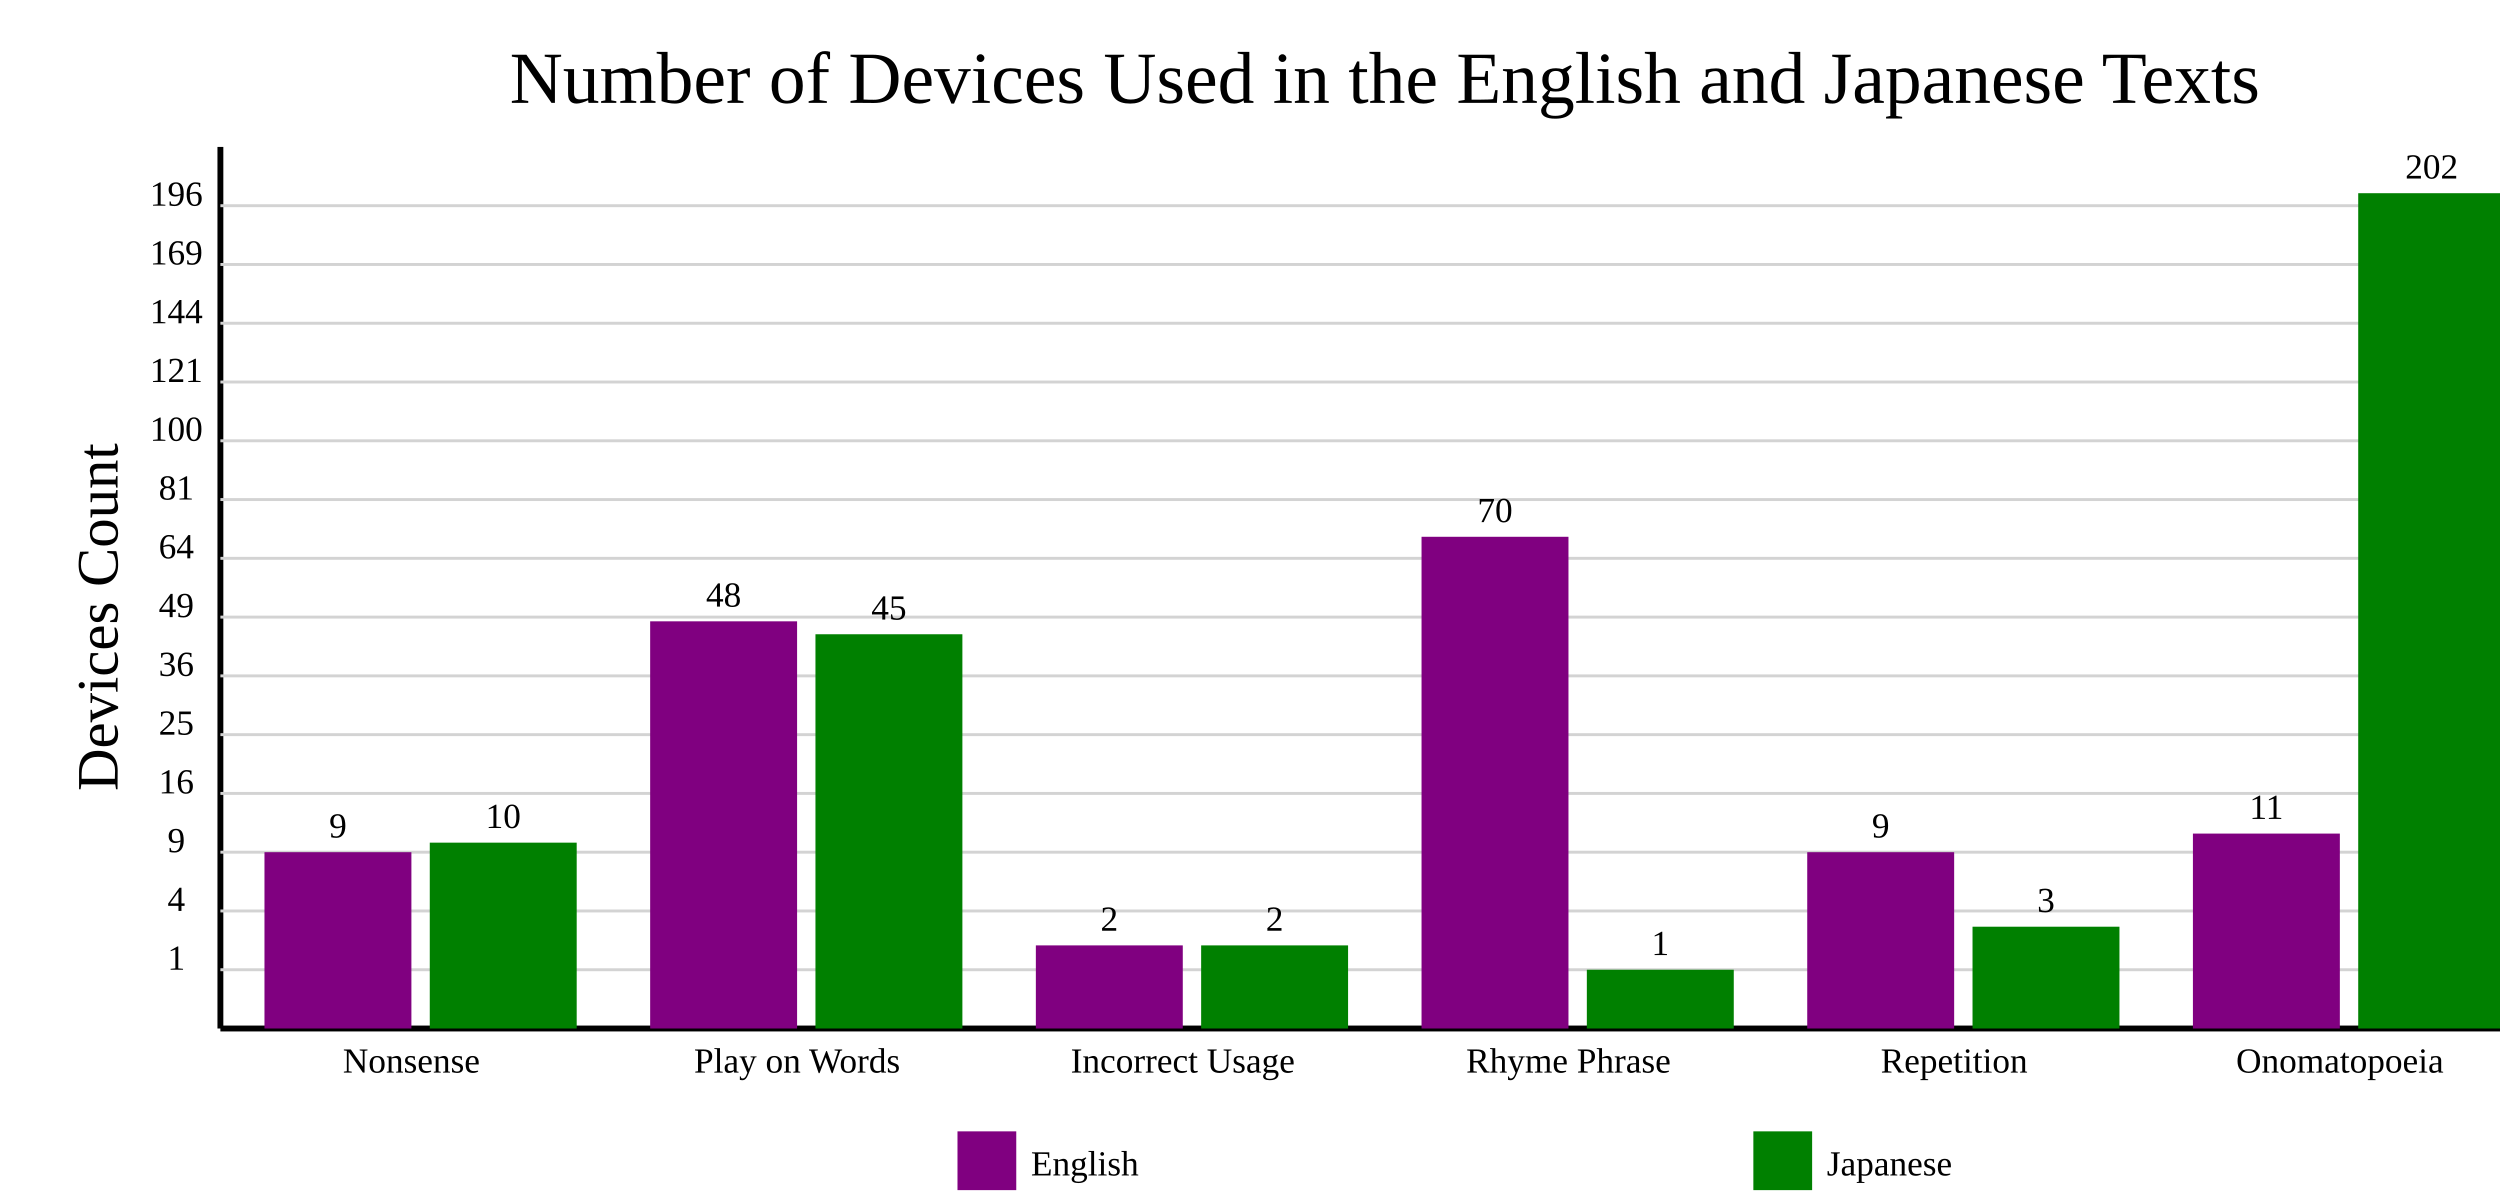
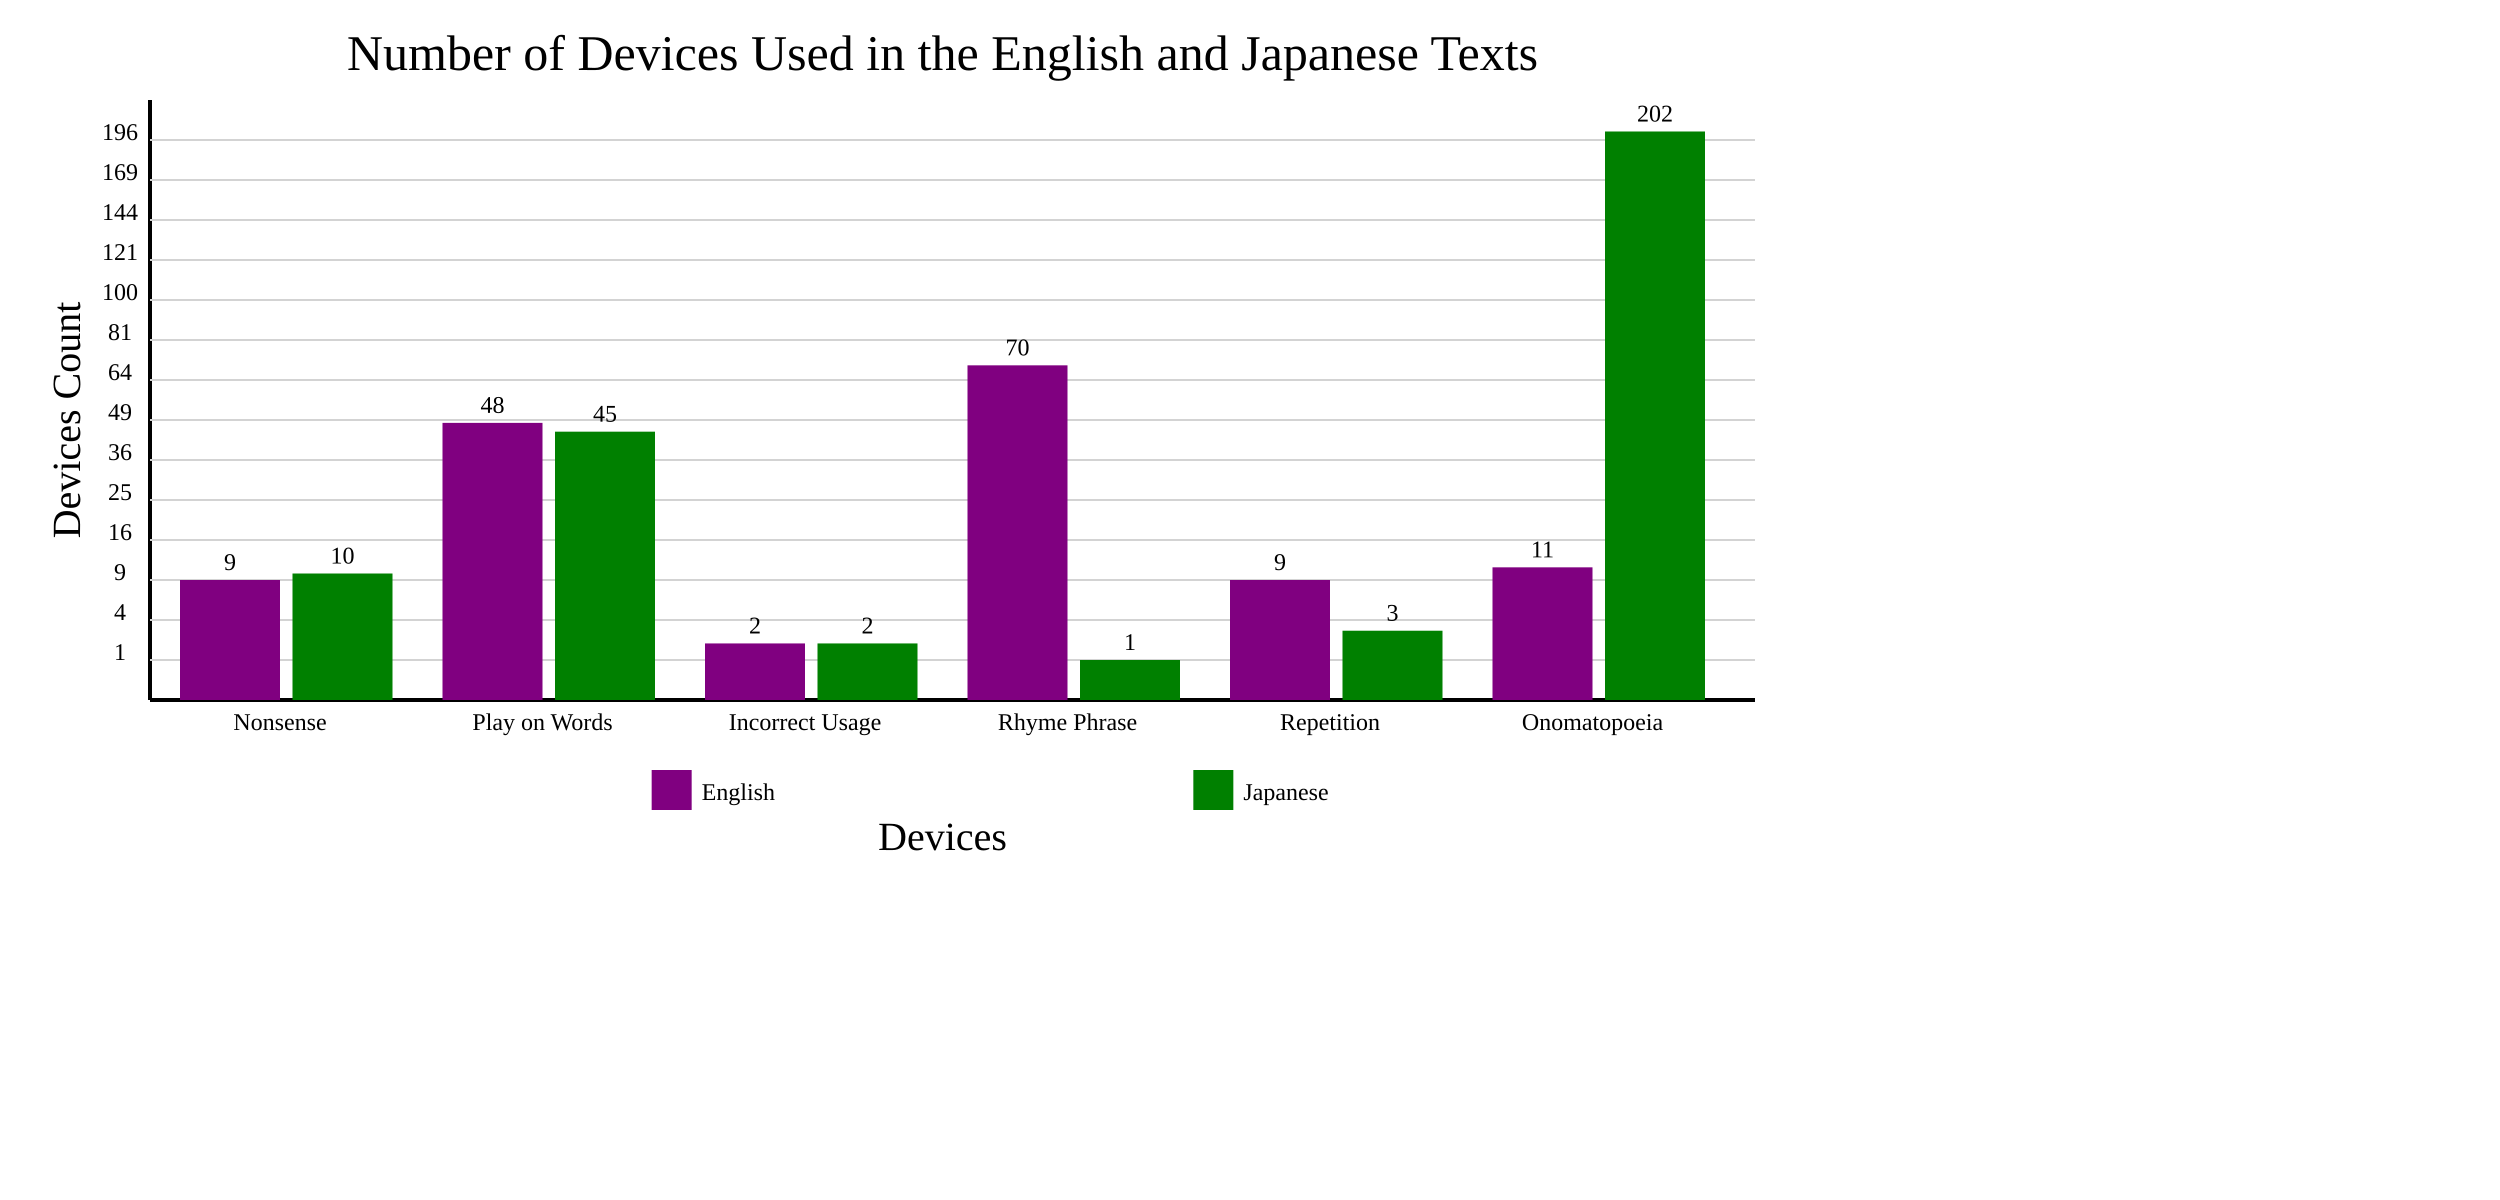
- <svg xmlns="http://www.w3.org/2000/svg">
+ <svg xmlns="http://www.w3.org/2000/svg" viewBox="0 0 1250 600">
  <g transform="translate(65,350)">
    <line x1="10" y1="0" x2="812.5" y2="0" stroke="black" stroke-width="2" />
    <text x="406.25" y="75" text-anchor="middle" font-size="20px">Devices</text>
    <line x1="10" y1="0" x2="10" y2="-300" stroke="black" stroke-width="2" />
    <text x="15" y="-150" text-anchor="middle" transform="rotate(270 0,-125)" font-size="20px">Devices Count</text>
    <line x1="10" y1="-20" x2="812.5" y2="-20" stroke="lightgray" stroke-width="1" />
    <text x="-5" y="-20" text-anchor="middle">1</text>
    <line x1="10" y1="-40" x2="812.5" y2="-40" stroke="lightgray" stroke-width="1" />
    <text x="-5" y="-40" text-anchor="middle">4</text>
    <line x1="10" y1="-60" x2="812.5" y2="-60" stroke="lightgray" stroke-width="1" />
    <text x="-5" y="-60" text-anchor="middle">9</text>
    <line x1="10" y1="-80" x2="812.5" y2="-80" stroke="lightgray" stroke-width="1" />
    <text x="-5" y="-80" text-anchor="middle">16</text>
    <line x1="10" y1="-100" x2="812.5" y2="-100" stroke="lightgray" stroke-width="1" />
    <text x="-5" y="-100" text-anchor="middle">25</text>
    <line x1="10" y1="-120" x2="812.5" y2="-120" stroke="lightgray" stroke-width="1" />
    <text x="-5" y="-120" text-anchor="middle">36</text>
    <line x1="10" y1="-140" x2="812.5" y2="-140" stroke="lightgray" stroke-width="1" />
    <text x="-5" y="-140" text-anchor="middle">49</text>
    <line x1="10" y1="-160" x2="812.5" y2="-160" stroke="lightgray" stroke-width="1" />
    <text x="-5" y="-160" text-anchor="middle">64</text>
    <line x1="10" y1="-180" x2="812.5" y2="-180" stroke="lightgray" stroke-width="1" />
    <text x="-5" y="-180" text-anchor="middle">81</text>
    <line x1="10" y1="-200" x2="812.5" y2="-200" stroke="lightgray" stroke-width="1" />
    <text x="-5" y="-200" text-anchor="middle">100</text>
    <line x1="10" y1="-220" x2="812.5" y2="-220" stroke="lightgray" stroke-width="1" />
    <text x="-5" y="-220" text-anchor="middle">121</text>
    <line x1="10" y1="-240" x2="812.5" y2="-240" stroke="lightgray" stroke-width="1" />
    <text x="-5" y="-240" text-anchor="middle">144</text>
    <line x1="10" y1="-260" x2="812.5" y2="-260" stroke="lightgray" stroke-width="1" />
    <text x="-5" y="-260" text-anchor="middle">169</text>
    <line x1="10" y1="-280" x2="812.5" y2="-280" stroke="lightgray" stroke-width="1" />
    <text x="-5" y="-280" text-anchor="middle">196</text>
    <text x="406.25" y="-315" text-anchor="middle" font-size="25px">Number of Devices Used in the English and Japanese Texts</text>
    <rect x="260.833" y="35" width="20" height="20" fill="purple" />
    <text x="285.833" y="50">English</text>
    <rect x="531.667" y="35" width="20" height="20" fill="green" />
    <text x="556.667" y="50">Japanese</text>
    <rect x="25" y="-60" width="50" height="60" fill="purple" />
    <text x="50" y="-65" text-anchor="middle">9</text>
    <rect x="156.25" y="-138.564" width="50" height="138.564" fill="purple" />
    <text x="181.25" y="-143.564" text-anchor="middle">48</text>
    <rect x="287.5" y="-28.284" width="50" height="28.284" fill="purple" />
    <text x="312.5" y="-33.284" text-anchor="middle">2</text>
    <rect x="418.75" y="-167.332" width="50" height="167.332" fill="purple" />
    <text x="443.75" y="-172.332" text-anchor="middle">70</text>
    <rect x="550" y="-60" width="50" height="60" fill="purple" />
    <text x="575" y="-65" text-anchor="middle">9</text>
    <rect x="681.25" y="-66.332" width="50" height="66.332" fill="purple" />
    <text x="706.25" y="-71.332" text-anchor="middle">11</text>
    <rect x="81.25" y="-63.246" width="50" height="63.246" fill="green" />
    <text x="106.25" y="-68.246" text-anchor="middle">10</text>
    <rect x="212.5" y="-134.164" width="50" height="134.164" fill="green" />
    <text x="237.5" y="-139.164" text-anchor="middle">45</text>
    <rect x="343.75" y="-28.284" width="50" height="28.284" fill="green" />
    <text x="368.75" y="-33.284" text-anchor="middle">2</text>
    <rect x="475" y="-20" width="50" height="20" fill="green" />
    <text x="500" y="-25" text-anchor="middle">1</text>
    <rect x="606.25" y="-34.641" width="50" height="34.641" fill="green" />
    <text x="631.25" y="-39.641" text-anchor="middle">3</text>
    <rect x="737.5" y="-284.253" width="50" height="284.253" fill="green" />
    <text x="762.5" y="-289.253" text-anchor="middle">202</text>
    <text x="75" y="15" text-anchor="middle">Nonsense</text>
    <text x="206.25" y="15" text-anchor="middle">Play on Words</text>
    <text x="337.5" y="15" text-anchor="middle">Incorrect Usage</text>
    <text x="468.75" y="15" text-anchor="middle">Rhyme Phrase</text>
    <text x="600" y="15" text-anchor="middle">Repetition</text>
    <text x="731.25" y="15" text-anchor="middle">Onomatopoeia</text>
  </g>
</svg>
